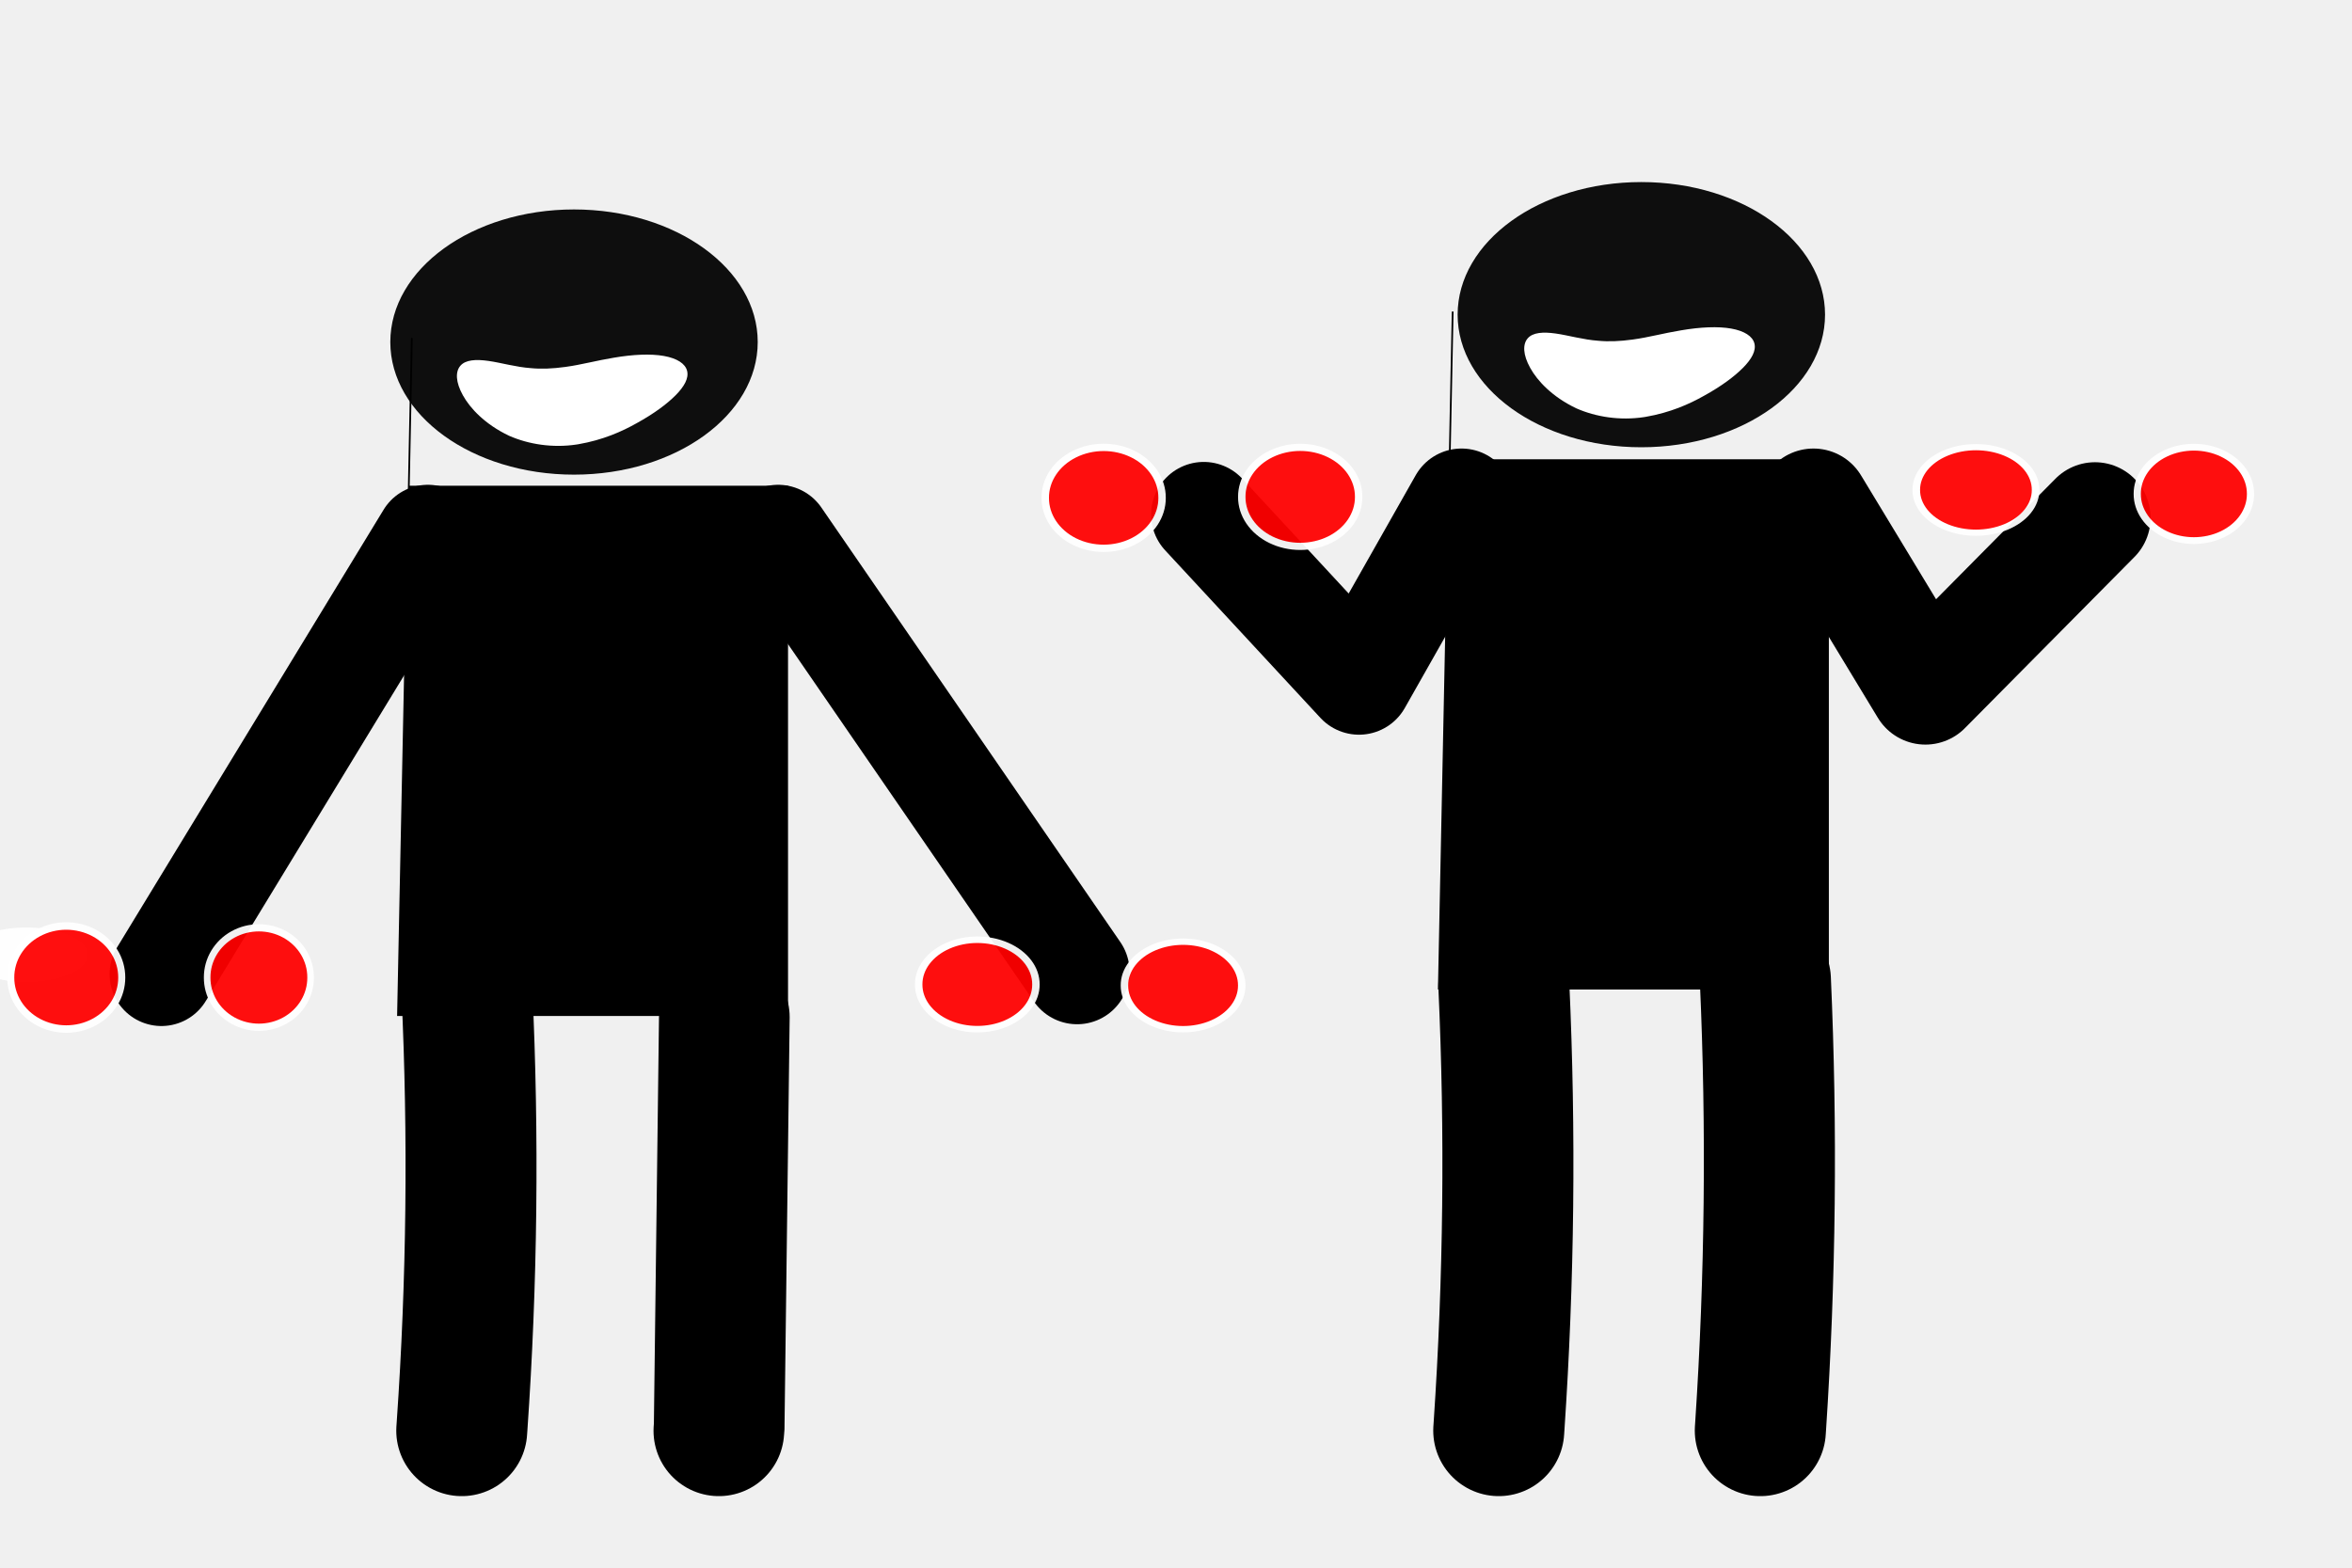
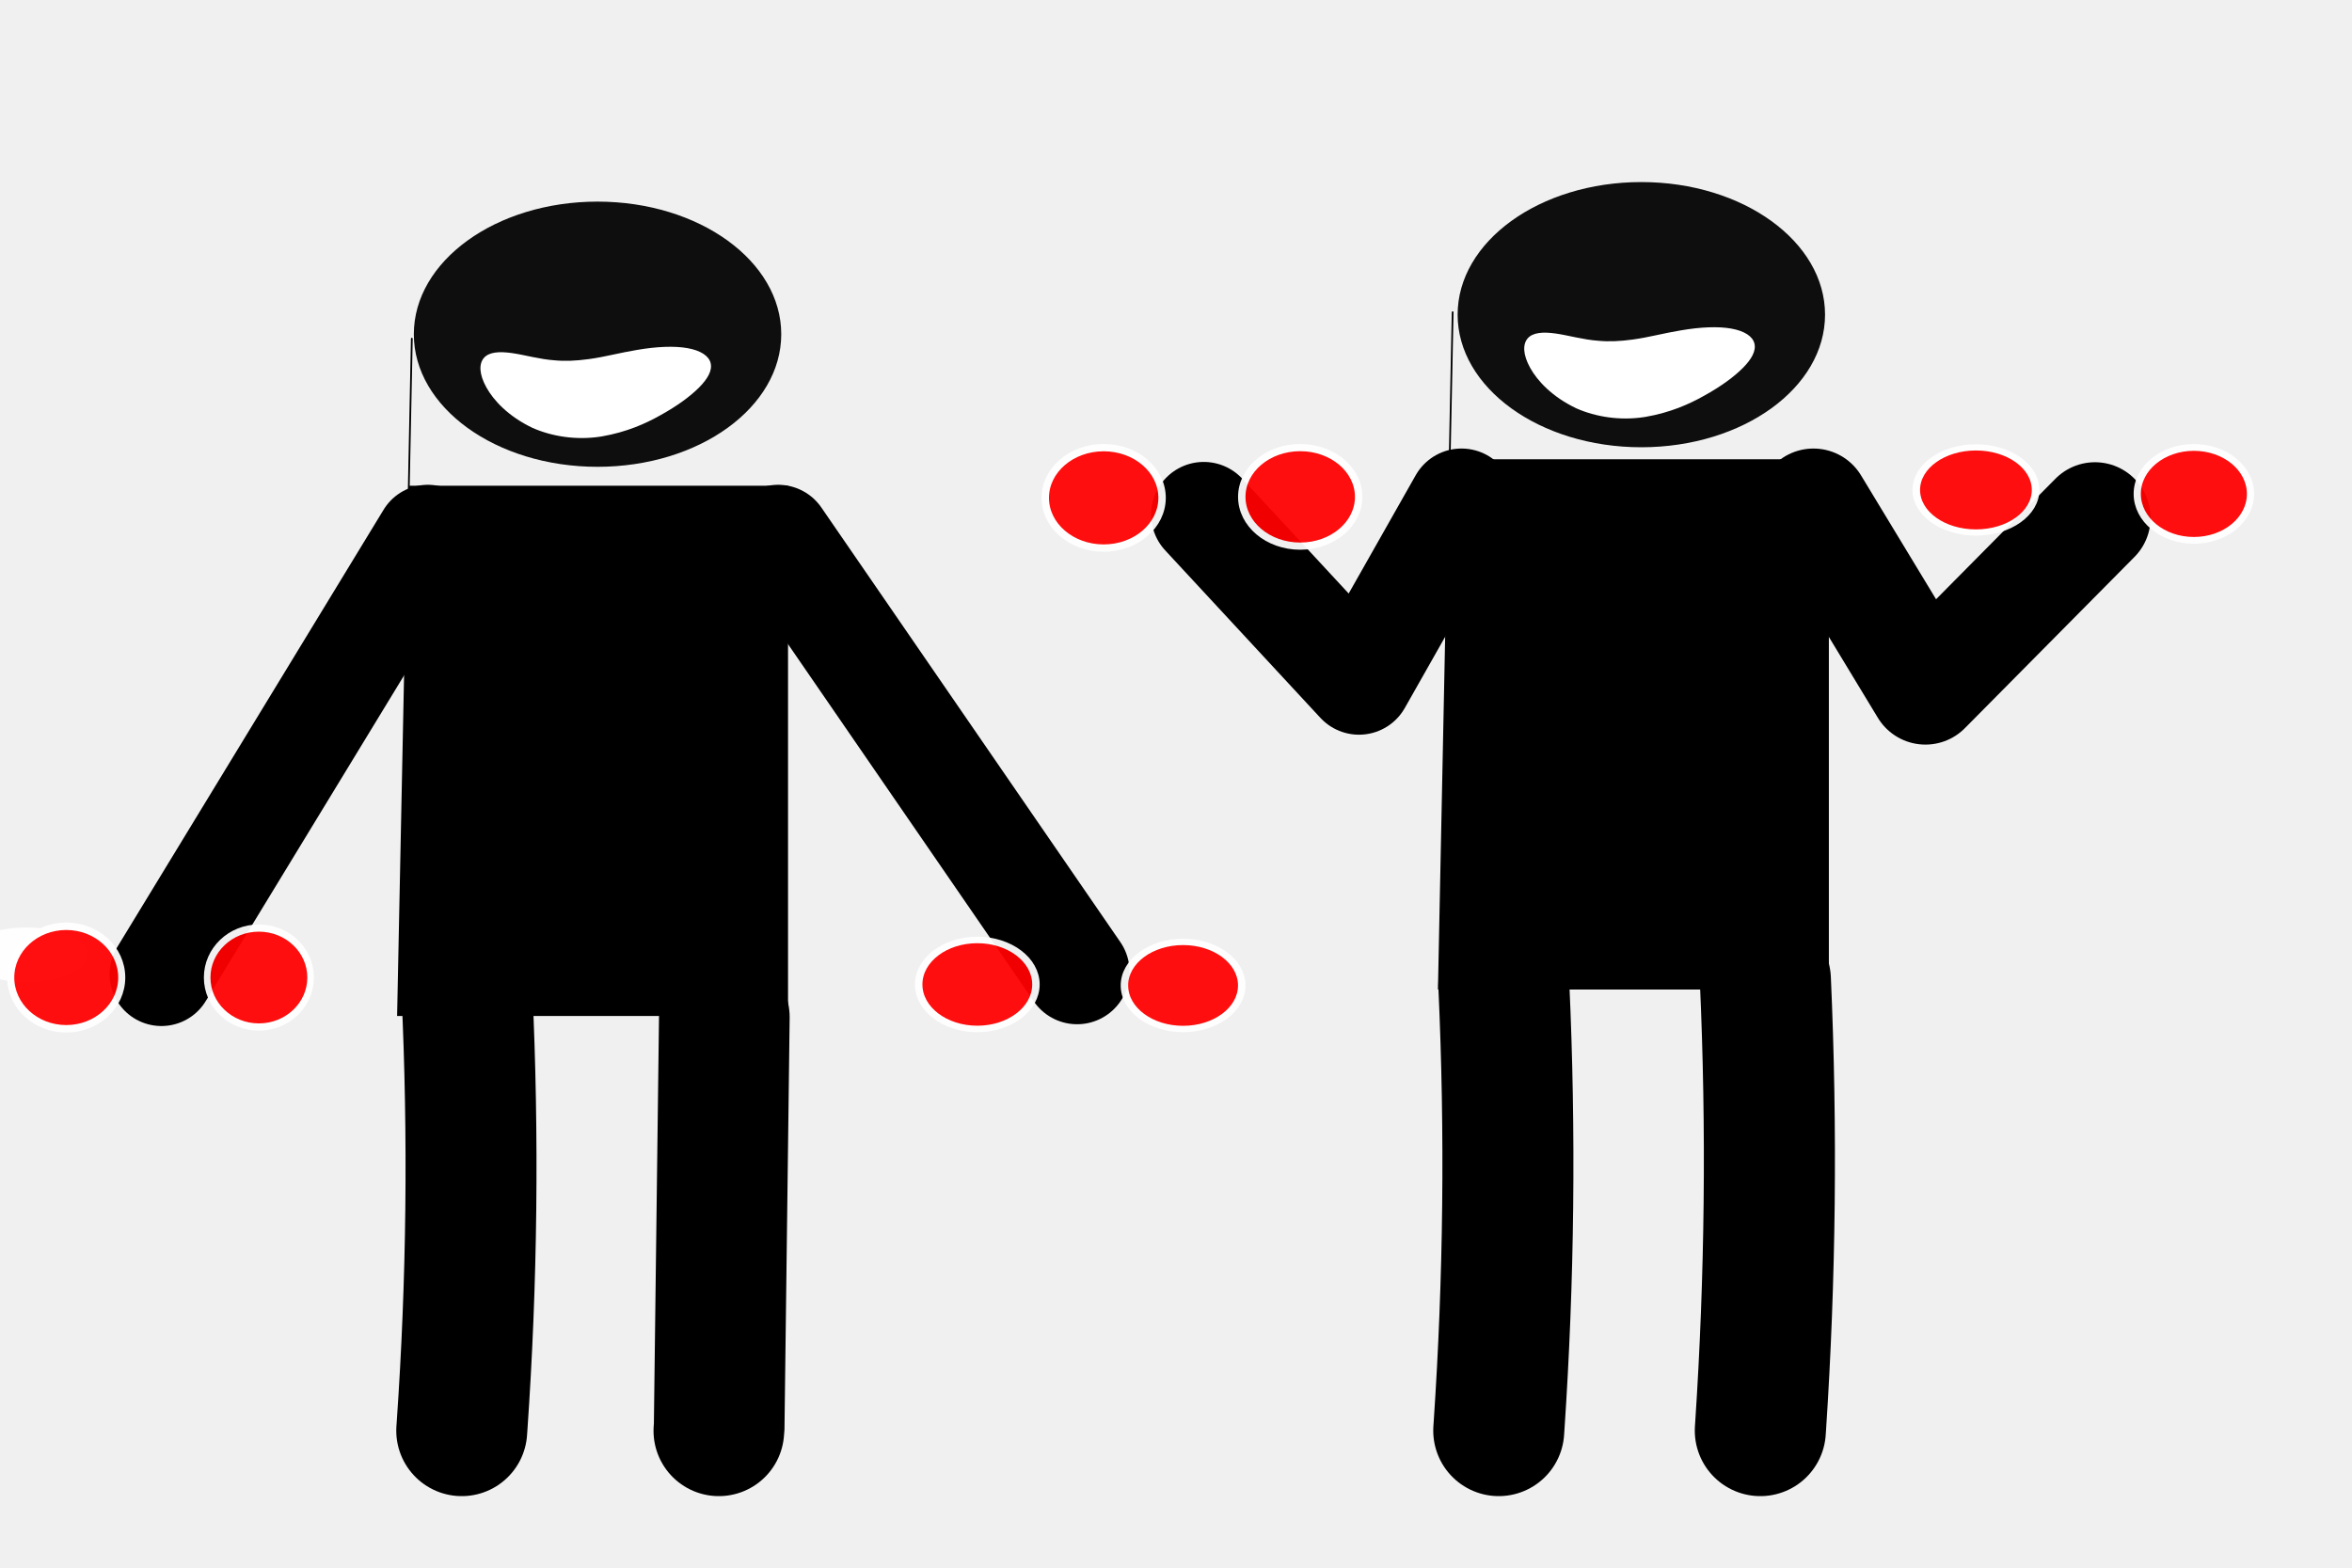
<svg xmlns="http://www.w3.org/2000/svg" width="300" height="200" id="svg2" version="1.1">
  <defs id="defs4">
    <marker orient="auto" refY="0" refX="0" id="DiamondSend" style="overflow:visible">
      <path id="path4076" d="M 0,-7.071 -7.071,0 0,7.071 7.071,0 0,-7.071 z" style="fill-rule:evenodd;stroke:#000000;stroke-width:1pt" transform="matrix(0.2,0,0,0.2,-1.2,0)" />
    </marker>
  </defs>
  <g id="layer1" transform="translate(0,-852.3622)">
-     <path style="opacity:0.94;fill:#000000;fill-opacity:1;stroke:#000000;stroke-width:25;stroke-linecap:round;stroke-linejoin:round;stroke-miterlimit:4;stroke-opacity:1;stroke-dasharray:none" id="path3767" d="m 437.143,330.934 a 92.857,95.714 0 1 1 -185.714,0 92.857,95.714 0 1 1 185.714,0 z" transform="matrix(0.2224093,0,0,0.156322,-3.355686,844.2672)" />
+     <path style="opacity:0.94;fill:#000000;fill-opacity:1;stroke:#000000;stroke-width:25;stroke-linecap:round;stroke-linejoin:round;stroke-miterlimit:4;stroke-opacity:1;stroke-dasharray:none" id="path3767" d="m 437.143,330.934 a 92.857,95.714 0 1 1 -185.714,0 92.857,95.714 0 1 1 185.714,0 z" transform="matrix(0.2224093,0,0,0.156322,-0.3556856,843.2672)" />
    <path style="fill:#ec8c19;fill-opacity:1;stroke:#000000;stroke-width:13.224;stroke-linecap:round;stroke-linejoin:miter;stroke-miterlimit:4;stroke-opacity:1;stroke-dasharray:none" d="M 54.58,920.822 20.591,976.646" id="path4425" />
    <path style="fill:#000000;stroke:#000000;stroke-width:13.383;stroke-linecap:round;stroke-linejoin:miter;stroke-miterlimit:4;stroke-opacity:1;stroke-dasharray:none;fill-opacity:1" d="m 99.253,920.902 38.133,55.437" id="path4425-1" />
    <path style="fill:none;stroke:#000000;stroke-width:16.702;stroke-linecap:round;stroke-linejoin:miter;stroke-miterlimit:4;stroke-opacity:1;stroke-dasharray:none" d="m 59.556,978.865 c 0.867,18.473 0.66,36.997 -0.621,55.446 -0.013,0.19 -0.027,0.381 -0.04,0.571" id="path4475" />
    <path style="fill:#e67310;stroke:#000000;stroke-width:16.664;stroke-linecap:round;stroke-linejoin:miter;stroke-miterlimit:4;stroke-opacity:1;stroke-dasharray:none;fill-opacity:1" d="m 92.389,982.129 -0.657,52.234 -0.042,0.538" id="path4475-4" />
-     <path style="fill:#ffffff;fill-opacity:1;fill-rule:evenodd;stroke:none" d="m 58.722,899.023 c 0.657,-0.759 1.962,-0.846 3.581,-0.616 1.619,0.23 3.529,0.793 5.422,0.922 1.303,0.129 2.767,0.069 4.353,-0.151 0.044,-0.006 0.088,-0.012 0.132,-0.019 1.871,-0.251 3.96,-0.818 6.067,-1.159 2.46,-0.424 4.733,-0.524 6.406,-0.225 1.672,0.299 2.727,0.973 2.958,1.904 0.231,0.932 -0.352,1.988 -1.47,3.114 -1.118,1.126 -2.774,2.351 -4.963,3.558 -1.863,1.051 -4.295,2.142 -7.432,2.684 -0.084,0.014 -0.168,0.027 -0.253,0.04 -3.039,0.455 -6.091,-0.025 -8.573,-1.112 -1.574,-0.746 -2.824,-1.636 -3.792,-2.535 -0.968,-0.899 -1.657,-1.808 -2.119,-2.641 -0.924,-1.666 -0.973,-3.005 -0.317,-3.763 z" id="path4614" />
-     <path style="opacity:0.94;fill:#ffffff;fill-opacity:1;stroke:#ffffff;stroke-width:5;stroke-linecap:round;stroke-linejoin:round;stroke-miterlimit:4;stroke-opacity:1;stroke-dasharray:none" id="path4658" d="m 138.571,743.791 a 18.571,14.286 0 1 1 -37.143,0 18.571,14.286 0 1 1 37.143,0 z" transform="matrix(0.3722974,0,0,0.2068573,-41.31922,820.3033)" />
-     <path style="opacity:0.94;fill:#ff0000;fill-opacity:1;stroke:#ffffff;stroke-width:5;stroke-linecap:round;stroke-linejoin:round;stroke-miterlimit:4;stroke-opacity:1;stroke-dasharray:none" id="path4660" d="m 148.571,836.648 a 39.286,34.286 0 1 1 -78.571,0 39.286,34.286 0 1 1 78.571,0 z" transform="matrix(0.1801768,0,0,0.1907716,-11.24077,817.4627)" />
-     <path style="opacity:0.94;fill:#ff0000;fill-opacity:1;stroke:#ffffff;stroke-width:5;stroke-linecap:round;stroke-linejoin:round;stroke-miterlimit:4;stroke-opacity:1;stroke-dasharray:none" id="path4660-7" d="m 148.571,836.648 a 39.286,34.286 0 1 1 -78.571,0 39.286,34.286 0 1 1 78.571,0 z" transform="matrix(0.1679292,0,0,0.1841036,14.66819,823.0415)" />
-     <path style="opacity:0.94;fill:#ff0000;fill-opacity:1;stroke:#ffffff;stroke-width:5;stroke-linecap:round;stroke-linejoin:round;stroke-miterlimit:4;stroke-opacity:1;stroke-dasharray:none" id="path4660-4" d="m 148.571,836.648 a 39.286,34.286 0 1 1 -78.571,0 39.286,34.286 0 1 1 78.571,0 z" transform="matrix(0.190321,0,0,0.1655667,103.8578,839.4343)" />
-     <path style="opacity:0.94;fill:#ff0000;fill-opacity:1;stroke:#ffffff;stroke-width:5;stroke-linecap:round;stroke-linejoin:round;stroke-miterlimit:4;stroke-opacity:1;stroke-dasharray:none" id="path4660-0" d="m 148.571,836.648 a 39.286,34.286 0 1 1 -78.571,0 39.286,34.286 0 1 1 78.571,0 z" transform="matrix(0.1904392,0,0,0.1620193,130.0914,842.5285)" />
+     <path style="fill:#ffffff;fill-opacity:1;fill-rule:evenodd;stroke:none" d="m 61.722,898.023 c 0.657,-0.759 1.962,-0.846 3.581,-0.616 1.619,0.23 3.529,0.793 5.422,0.922 1.303,0.129 2.767,0.069 4.353,-0.151 0.044,-0.006 0.088,-0.012 0.132,-0.019 1.871,-0.251 3.96,-0.818 6.067,-1.159 2.46,-0.424 4.733,-0.524 6.406,-0.225 1.672,0.299 2.727,0.973 2.958,1.904 0.231,0.932 -0.352,1.988 -1.47,3.114 -1.118,1.126 -2.774,2.351 -4.963,3.558 -1.863,1.051 -4.295,2.142 -7.432,2.684 -0.084,0.014 -0.168,0.027 -0.253,0.04 -3.039,0.455 -6.091,-0.025 -8.573,-1.112 -1.574,-0.746 -2.824,-1.636 -3.792,-2.535 -0.968,-0.899 -1.657,-1.808 -2.119,-2.641 -0.924,-1.666 -0.973,-3.005 -0.317,-3.763 z" id="path4614" />
+     <path style="opacity:0.94;fill:#ffffff;fill-opacity:1;stroke:#ffffff;stroke-width:5;stroke-linecap:round;stroke-linejoin:round;stroke-miterlimit:4;stroke-opacity:1;stroke-dasharray:none" id="path4658" d="m 138.571,743.791 c 0,7.89 -8.315,14.286 -18.571,14.286 -10.257,0 -18.571,-6.396 -18.571,-14.286 0,-7.89 8.315,-14.286 18.571,-14.286 10.257,0 18.571,6.396 18.571,14.286 z" transform="matrix(0.3722974,0,0,0.2068573,-41.31922,820.3033)" />
+     <path style="opacity:0.94;fill:#ff0000;fill-opacity:1;stroke:#ffffff;stroke-width:5;stroke-linecap:round;stroke-linejoin:round;stroke-miterlimit:4;stroke-opacity:1;stroke-dasharray:none" id="path4660" d="m 148.571,836.648 c 0,18.935 -17.589,34.286 -39.286,34.286 C 87.589,870.934 70,855.583 70,836.648 c 0,-18.935 17.589,-34.286 39.286,-34.286 21.697,0 39.286,15.35 39.286,34.286 z" transform="matrix(0.1801768,0,0,0.1907716,-11.24077,817.4627)" />
+     <path style="opacity:0.94;fill:#ff0000;fill-opacity:1;stroke:#ffffff;stroke-width:5;stroke-linecap:round;stroke-linejoin:round;stroke-miterlimit:4;stroke-opacity:1;stroke-dasharray:none" id="path4660-7" d="m 148.571,836.648 c 0,18.935 -17.589,34.286 -39.286,34.286 C 87.589,870.934 70,855.583 70,836.648 c 0,-18.935 17.589,-34.286 39.286,-34.286 21.697,0 39.286,15.35 39.286,34.286 z" transform="matrix(0.1679292,0,0,0.1841036,14.66819,823.0415)" />
+     <path style="opacity:0.94;fill:#ff0000;fill-opacity:1;stroke:#ffffff;stroke-width:5;stroke-linecap:round;stroke-linejoin:round;stroke-miterlimit:4;stroke-opacity:1;stroke-dasharray:none" id="path4660-4" d="m 148.571,836.648 c 0,18.935 -17.589,34.286 -39.286,34.286 C 87.589,870.934 70,855.583 70,836.648 c 0,-18.935 17.589,-34.286 39.286,-34.286 21.697,0 39.286,15.35 39.286,34.286 z" transform="matrix(0.190321,0,0,0.1655667,103.8578,839.4343)" />
+     <path style="opacity:0.94;fill:#ff0000;fill-opacity:1;stroke:#ffffff;stroke-width:5;stroke-linecap:round;stroke-linejoin:round;stroke-miterlimit:4;stroke-opacity:1;stroke-dasharray:none" id="path4660-0" d="m 148.571,836.648 c 0,18.935 -17.589,34.286 -39.286,34.286 C 87.589,870.934 70,855.583 70,836.648 c 0,-18.935 17.589,-34.286 39.286,-34.286 21.697,0 39.286,15.35 39.286,34.286 z" transform="matrix(0.1904392,0,0,0.1620193,130.0914,842.5285)" />
    <path style="fill:none;stroke:#000000;stroke-width:16.71;stroke-linecap:round;stroke-linejoin:miter;stroke-miterlimit:4;stroke-opacity:1;stroke-dasharray:none" d="m 191.819,978.111 c 0.854,18.721 0.649,37.49 -0.614,56.188 -0.013,0.193 -0.026,0.386 -0.039,0.578" id="path4475-47" />
    <path style="fill:none;stroke:#000000;stroke-width:16.718;stroke-linecap:round;stroke-linejoin:miter;stroke-miterlimit:4;stroke-opacity:1;stroke-dasharray:none" d="m 225.176,977.358 c 0.847,18.969 0.644,37.984 -0.606,56.93 -0.013,0.195 -0.026,0.391 -0.039,0.586" id="path4475-4-6" />
    <path style="fill:none;stroke:#000000;stroke-width:14.184;stroke-linecap:round;stroke-linejoin:round;stroke-miterlimit:4;stroke-opacity:1;stroke-dasharray:none" d="m 231.307,916.677 c 14.282,23.585 14.282,23.585 14.282,23.585 l 21.626,-21.838" id="path4774" />
    <path style="fill:none;stroke:#000000;stroke-width:13.427;stroke-linecap:round;stroke-linejoin:round;stroke-miterlimit:4;stroke-opacity:1;stroke-dasharray:none" d="M 186.417,916.298 C 173.341,939.378 173.341,939.378 173.341,939.378 L 153.54,918.007" id="path4774-8" />
-     <path style="opacity:0.94;fill:#ff0000;fill-opacity:1;stroke:#ffffff;stroke-width:5;stroke-linecap:round;stroke-linejoin:round;stroke-miterlimit:4;stroke-opacity:1;stroke-dasharray:none" id="path4660-4-0" d="m 148.571,836.648 a 39.286,34.286 0 1 1 -78.571,0 39.286,34.286 0 1 1 78.571,0 z" transform="matrix(0.193686,0,0,0.1583738,230.8653,782.3637)" />
-     <path style="opacity:0.94;fill:#ff0000;fill-opacity:1;stroke:#ffffff;stroke-width:5;stroke-linecap:round;stroke-linejoin:round;stroke-miterlimit:4;stroke-opacity:1;stroke-dasharray:none" id="path4660-7-0" d="m 148.571,836.648 a 39.286,34.286 0 1 1 -78.571,0 39.286,34.286 0 1 1 78.571,0 z" transform="matrix(0.1896375,0,0,0.1868806,120.0495,759.5238)" />
-     <path style="opacity:0.94;fill:#ff0000;fill-opacity:1;stroke:#ffffff;stroke-width:5;stroke-linecap:round;stroke-linejoin:round;stroke-miterlimit:4;stroke-opacity:1;stroke-dasharray:none" id="path4660-1" d="m 148.571,836.648 a 39.286,34.286 0 1 1 -78.571,0 39.286,34.286 0 1 1 78.571,0 z" transform="matrix(0.1897485,0,0,0.1833249,145.1079,762.3723)" />
-     <path style="opacity:0.94;fill:#ff0000;fill-opacity:1;stroke:#ffffff;stroke-width:5;stroke-linecap:round;stroke-linejoin:round;stroke-miterlimit:4;stroke-opacity:1;stroke-dasharray:none" id="path4660-0-8" d="m 148.571,836.648 a 39.286,34.286 0 1 1 -78.571,0 39.286,34.286 0 1 1 78.571,0 z" transform="matrix(0.1838442,0,0,0.1728767,259.7396,770.735)" />
+     <path style="opacity:0.94;fill:#ff0000;fill-opacity:1;stroke:#ffffff;stroke-width:5;stroke-linecap:round;stroke-linejoin:round;stroke-miterlimit:4;stroke-opacity:1;stroke-dasharray:none" id="path4660-4-0" d="m 148.571,836.648 c 0,18.935 -17.589,34.286 -39.286,34.286 C 87.589,870.934 70,855.583 70,836.648 c 0,-18.935 17.589,-34.286 39.286,-34.286 21.697,0 39.286,15.35 39.286,34.286 z" transform="matrix(0.193686,0,0,0.1583738,230.8653,782.3637)" />
+     <path style="opacity:0.94;fill:#ff0000;fill-opacity:1;stroke:#ffffff;stroke-width:5;stroke-linecap:round;stroke-linejoin:round;stroke-miterlimit:4;stroke-opacity:1;stroke-dasharray:none" id="path4660-7-0" d="m 148.571,836.648 c 0,18.935 -17.589,34.286 -39.286,34.286 C 87.589,870.934 70,855.583 70,836.648 c 0,-18.935 17.589,-34.286 39.286,-34.286 21.697,0 39.286,15.35 39.286,34.286 z" transform="matrix(0.1896375,0,0,0.1868806,120.0495,759.5238)" />
+     <path style="opacity:0.94;fill:#ff0000;fill-opacity:1;stroke:#ffffff;stroke-width:5;stroke-linecap:round;stroke-linejoin:round;stroke-miterlimit:4;stroke-opacity:1;stroke-dasharray:none" id="path4660-1" d="m 148.571,836.648 c 0,18.935 -17.589,34.286 -39.286,34.286 C 87.589,870.934 70,855.583 70,836.648 c 0,-18.935 17.589,-34.286 39.286,-34.286 21.697,0 39.286,15.35 39.286,34.286 z" transform="matrix(0.1897485,0,0,0.1833249,145.1079,762.3723)" />
+     <path style="opacity:0.94;fill:#ff0000;fill-opacity:1;stroke:#ffffff;stroke-width:5;stroke-linecap:round;stroke-linejoin:round;stroke-miterlimit:4;stroke-opacity:1;stroke-dasharray:none" id="path4660-0-8" d="m 148.571,836.648 c 0,18.935 -17.589,34.286 -39.286,34.286 C 87.589,870.934 70,855.583 70,836.648 c 0,-18.935 17.589,-34.286 39.286,-34.286 21.697,0 39.286,15.35 39.286,34.286 z" transform="matrix(0.1838442,0,0,0.1728767,259.7396,770.735)" />
    <path style="fill:#000000;fill-opacity:1;stroke:#000000;stroke-width:0.223px;stroke-linecap:butt;stroke-linejoin:miter;stroke-opacity:1" d="m 184.904,911.069 48.258,0 0,67.423 -49.637,0 c 0,0 2.758,-134.846 1.379,-67.423 z" id="path3761-4" />
-     <path style="opacity:0.94;fill:#000000;fill-opacity:1;stroke:#000000;stroke-width:25;stroke-linecap:round;stroke-linejoin:round;stroke-miterlimit:4;stroke-opacity:1;stroke-dasharray:none" id="path3767-2" d="m 437.143,330.934 a 92.857,95.714 0 1 1 -185.714,0 92.857,95.714 0 1 1 185.714,0 z" transform="matrix(0.2224093,0,0,0.156322,132.7818,840.7733)" />
+     <path style="opacity:0.94;fill:#000000;fill-opacity:1;stroke:#000000;stroke-width:25;stroke-linecap:round;stroke-linejoin:round;stroke-miterlimit:4;stroke-opacity:1;stroke-dasharray:none" id="path3767-2" d="m 437.143,330.934 c 0,52.862 -41.574,95.714 -92.857,95.714 -51.284,0 -92.857,-42.853 -92.857,-95.714 0,-52.862 41.574,-95.714 92.857,-95.714 51.284,0 92.857,42.853 92.857,95.714 z" transform="matrix(0.2224093,0,0,0.156322,132.7818,840.7733)" />
    <path style="fill:#ffffff;fill-opacity:1;fill-rule:evenodd;stroke:none" d="m 194.859,895.529 c 0.657,-0.759 1.962,-0.846 3.581,-0.616 1.619,0.23 3.529,0.793 5.422,0.922 1.303,0.129 2.767,0.069 4.353,-0.151 0.044,-0.006 0.088,-0.012 0.132,-0.019 1.871,-0.251 3.96,-0.818 6.067,-1.159 2.46,-0.424 4.733,-0.524 6.406,-0.225 1.672,0.299 2.727,0.973 2.958,1.904 0.231,0.932 -0.352,1.988 -1.47,3.114 -1.118,1.126 -2.774,2.351 -4.963,3.558 -1.863,1.051 -4.295,2.142 -7.432,2.684 -0.084,0.014 -0.168,0.027 -0.253,0.04 -3.039,0.455 -6.091,-0.025 -8.573,-1.113 -1.574,-0.746 -2.824,-1.636 -3.792,-2.535 -0.968,-0.899 -1.657,-1.808 -2.119,-2.641 -0.924,-1.666 -0.973,-3.005 -0.317,-3.763 z" id="path4614-3" />
    <path style="fill:#000000;fill-opacity:1;stroke:#000000;stroke-width:0.223px;stroke-linecap:butt;stroke-linejoin:miter;stroke-opacity:1" d="m 52.144,914.445 48.258,0 0,67.423 -49.637,0 c 0,0 2.758,-134.846 1.379,-67.423 z" id="path3761" />
  </g>
</svg>
